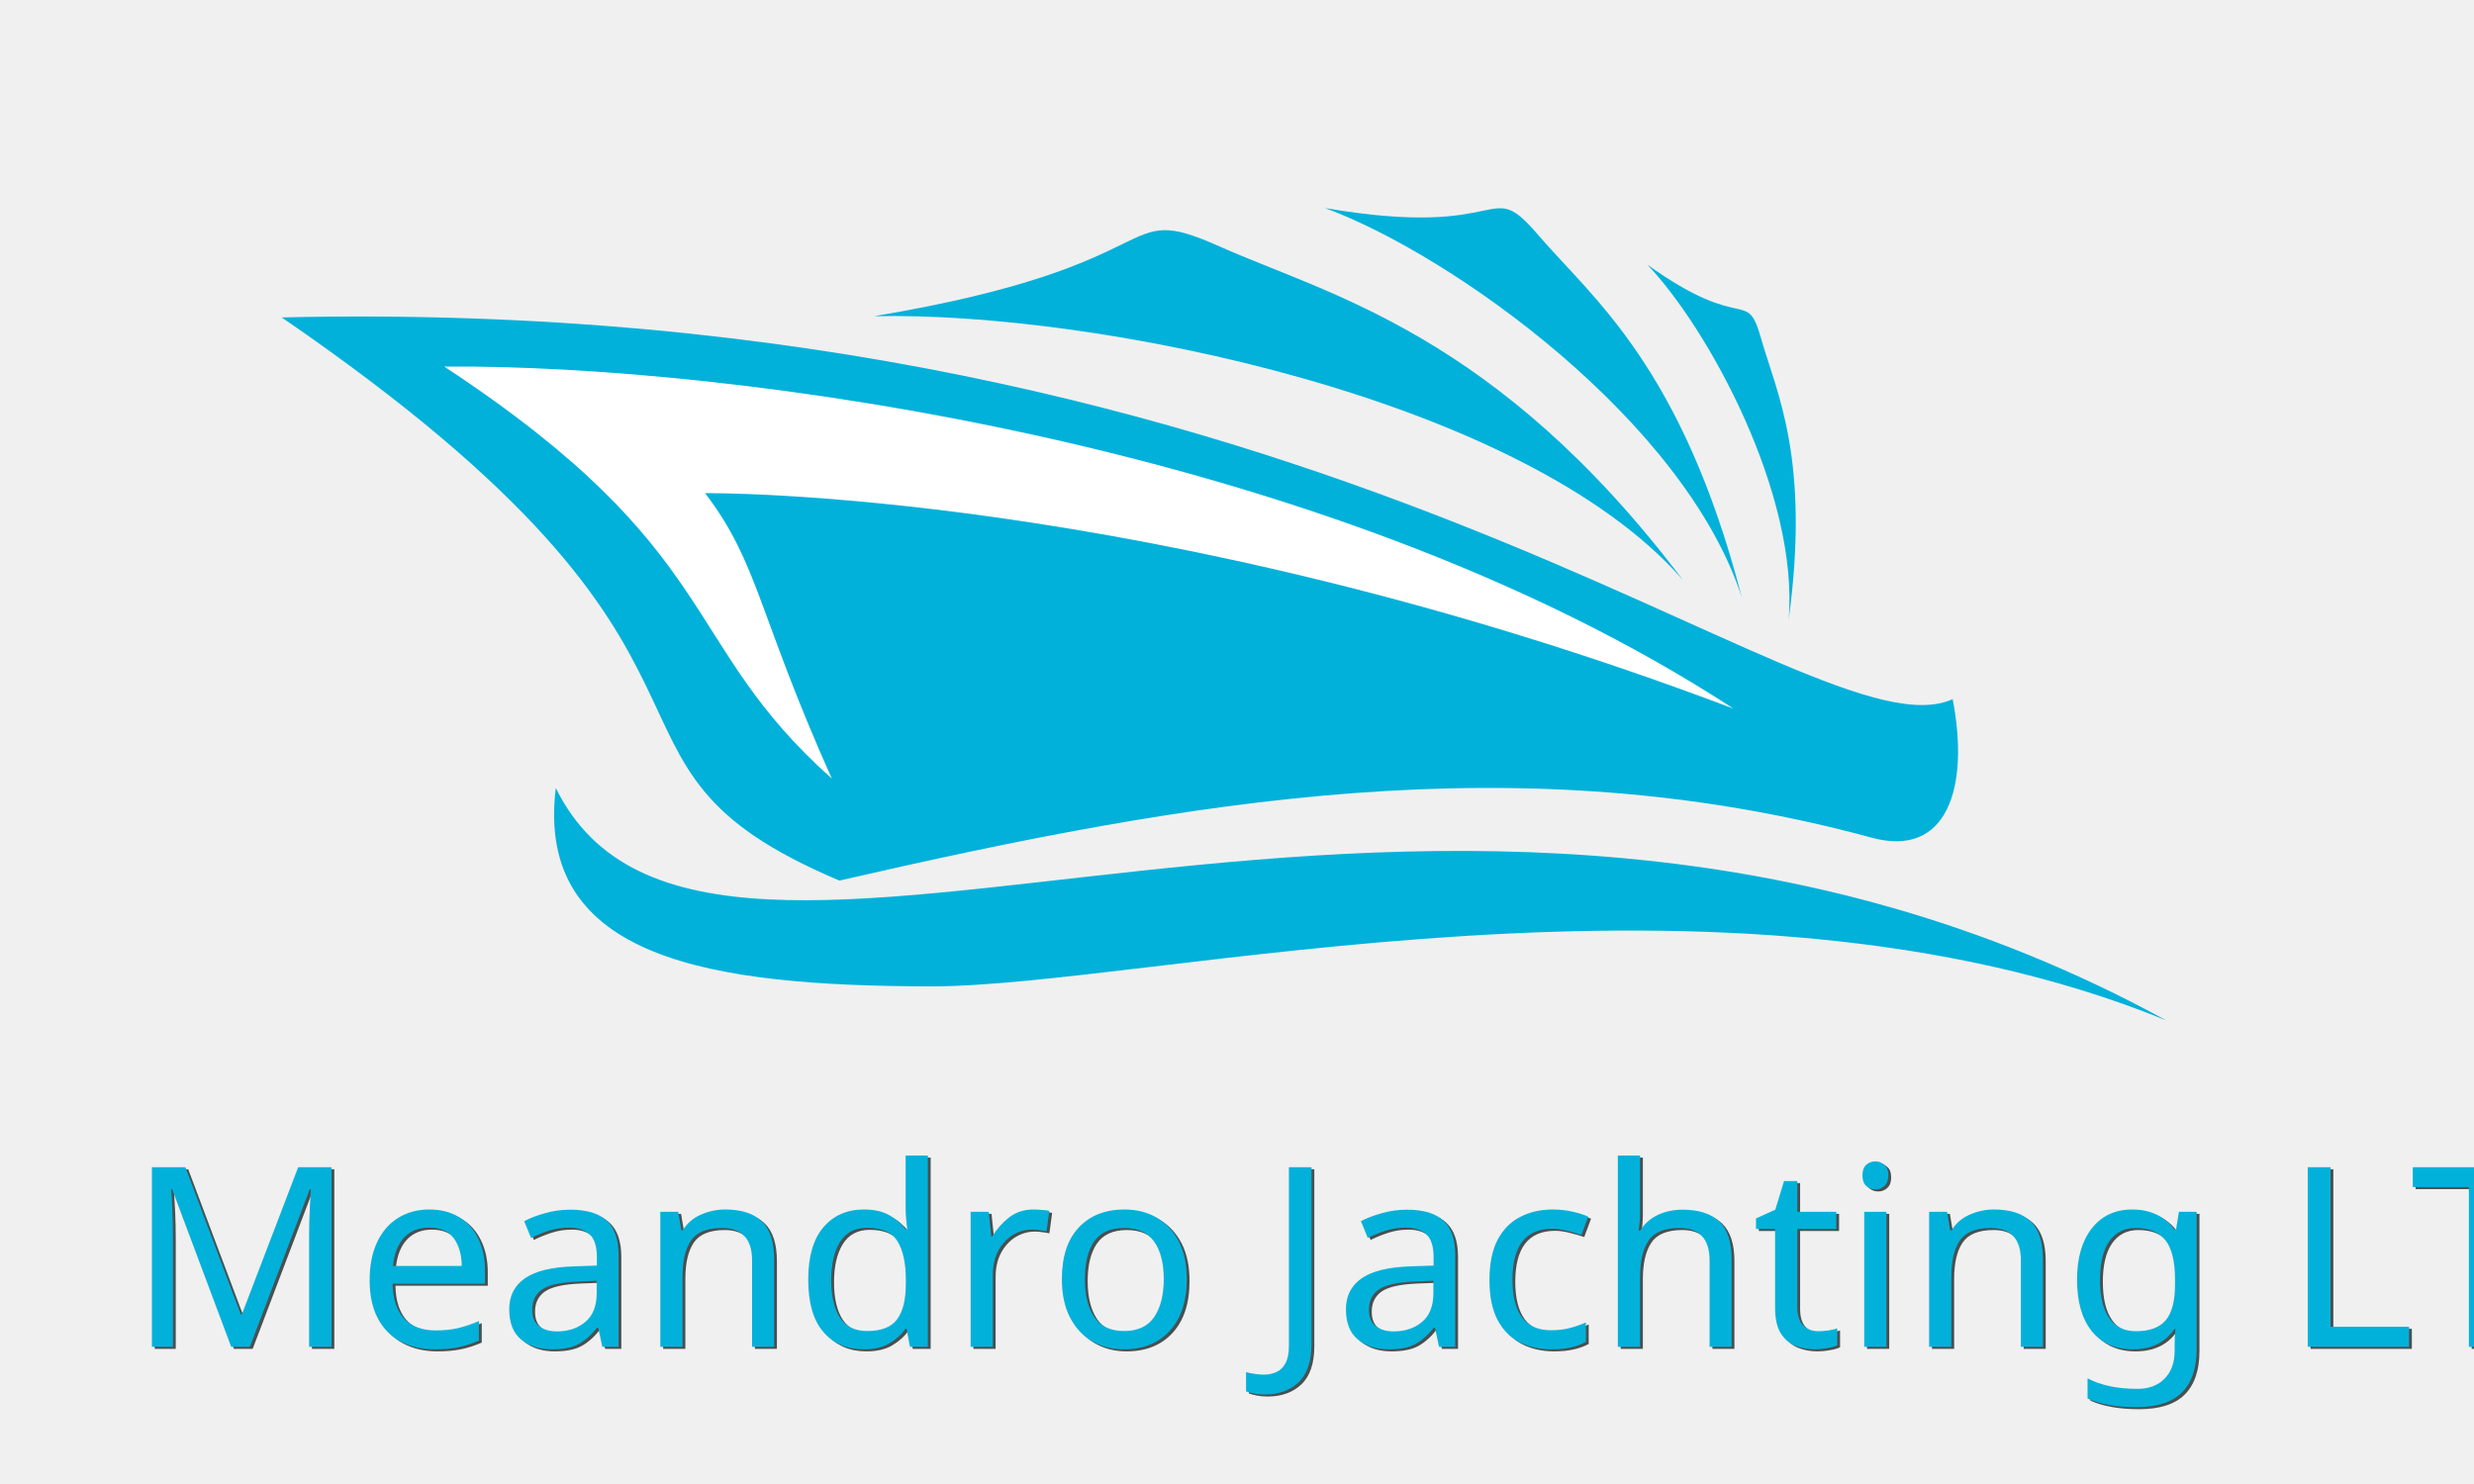
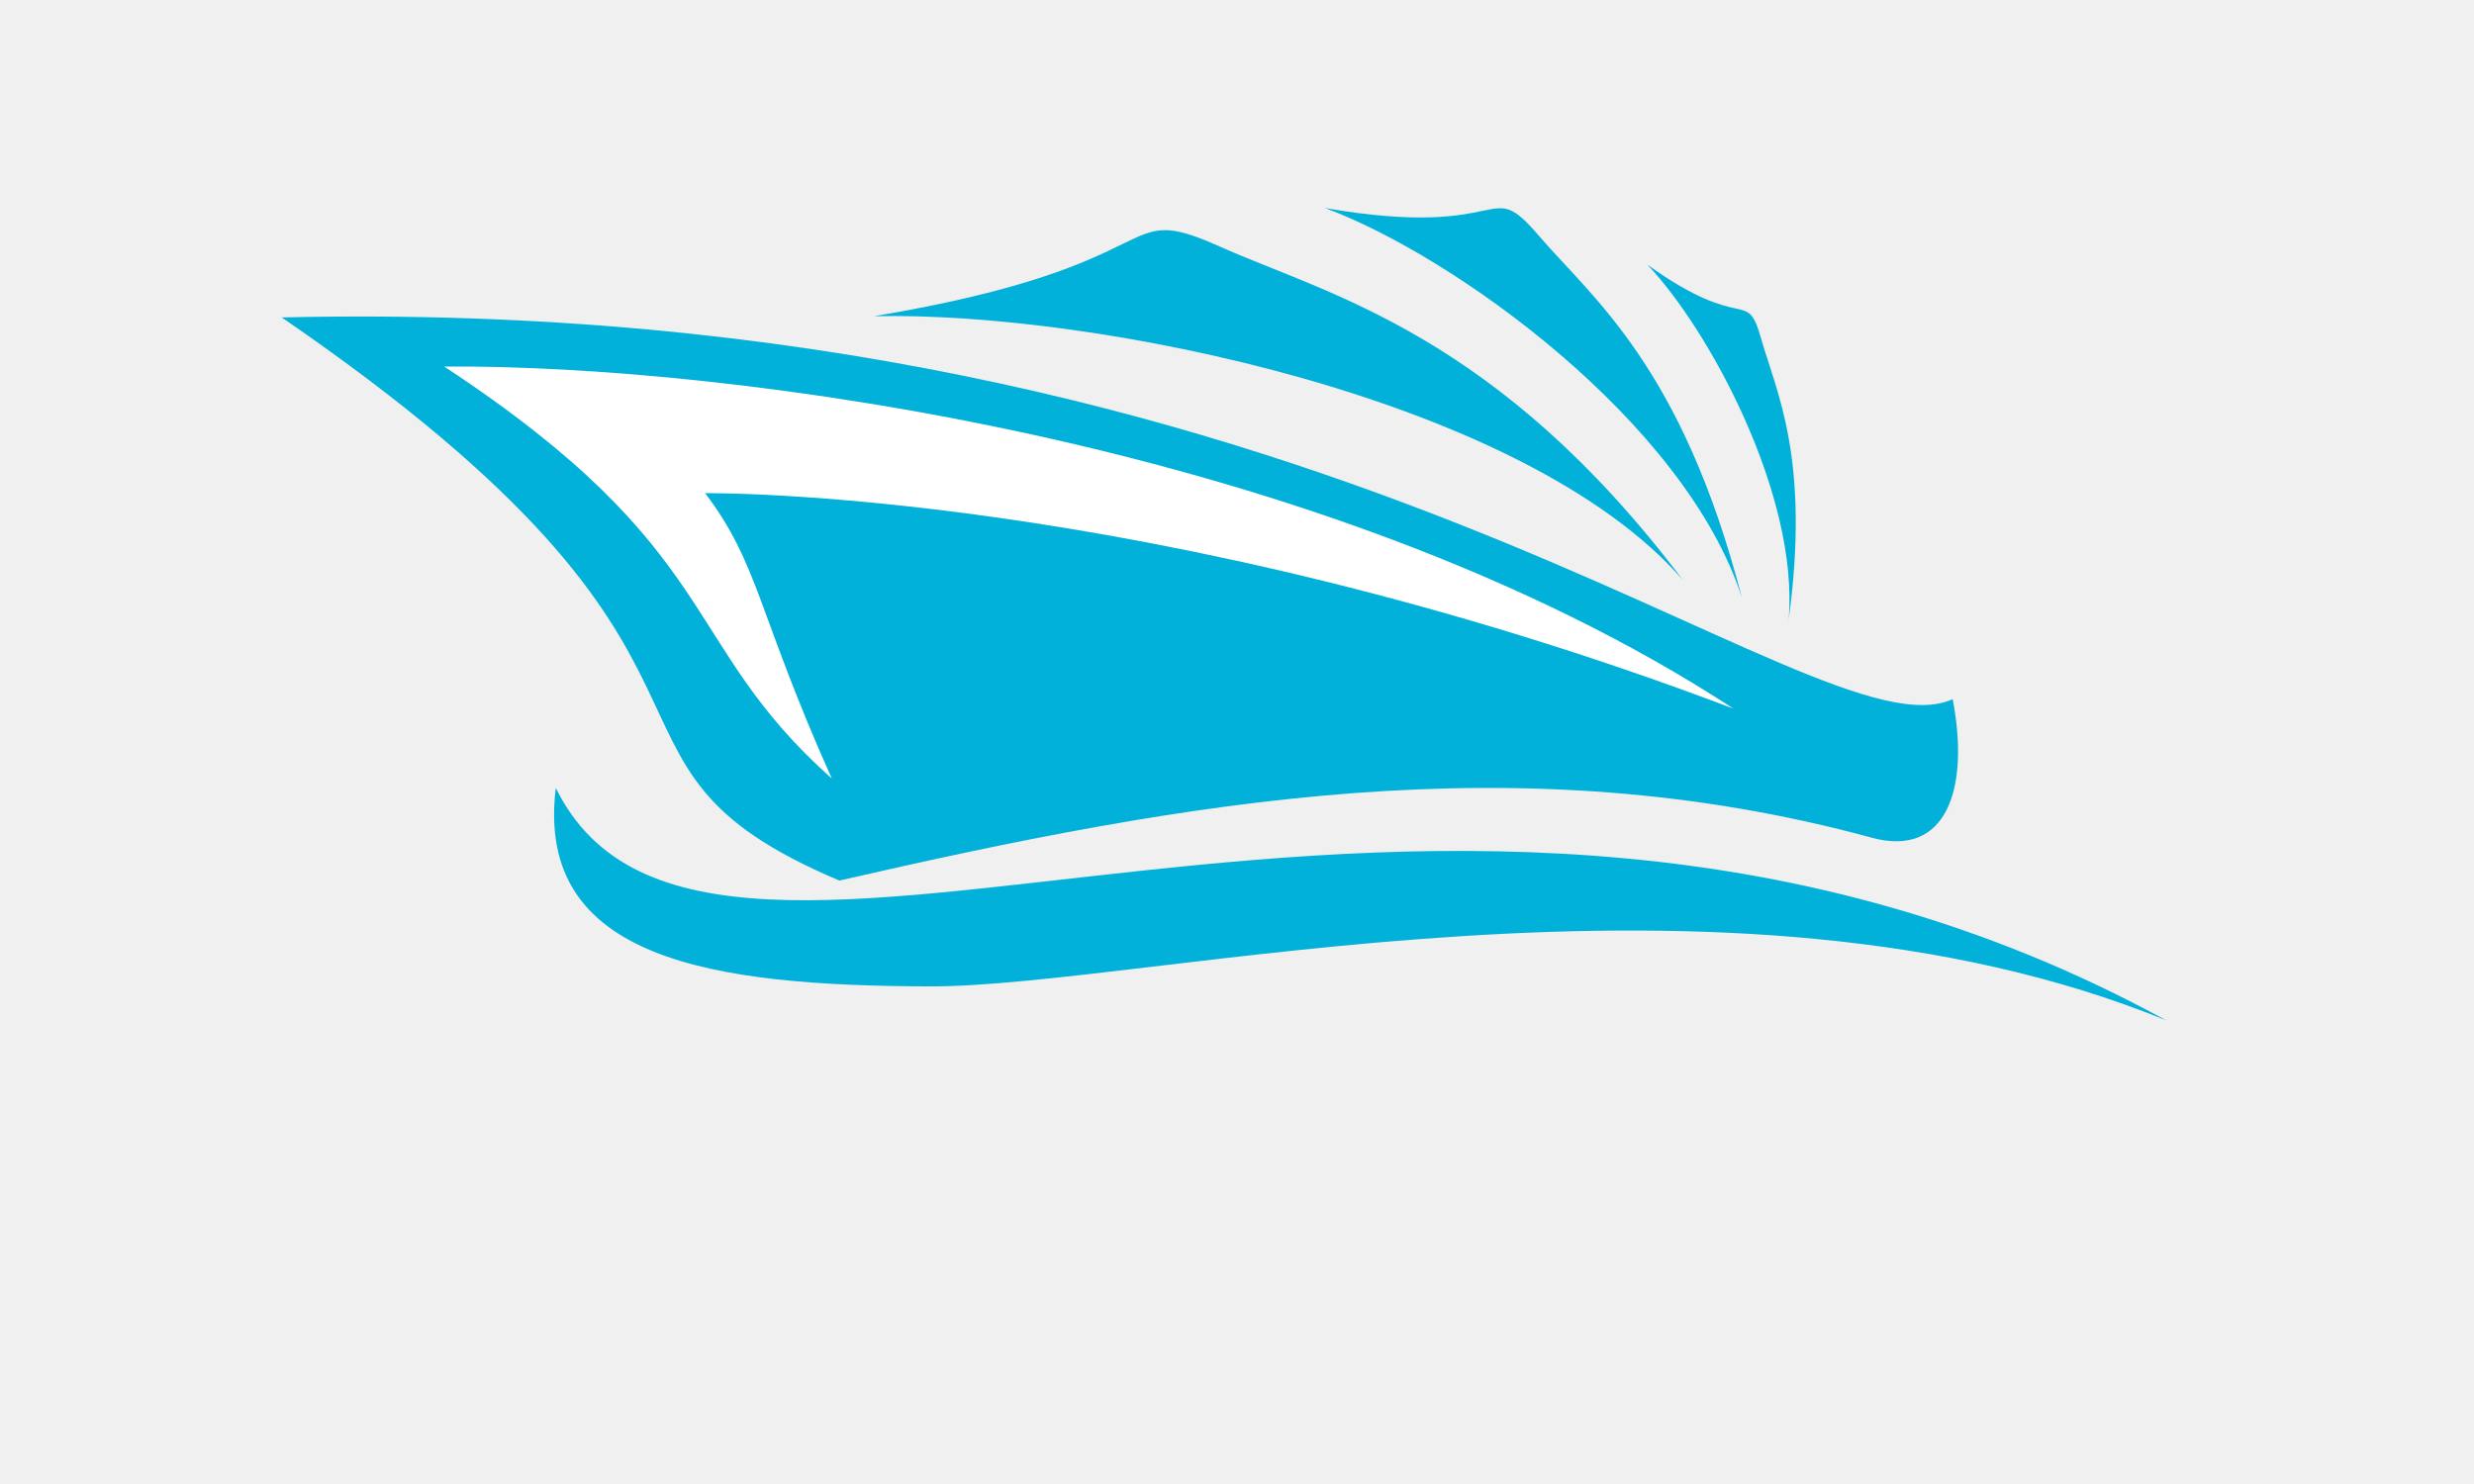
<svg xmlns="http://www.w3.org/2000/svg" width="750" height="450" viewBox="0 0 198.438 119.063" version="1.1" id="svg5">
  <defs id="defs2" />
  <g id="layer1">
    <path style="fill:#01b1da;fill-opacity:1;stroke:none;stroke-width:0.203px;stroke-linecap:butt;stroke-linejoin:miter;stroke-opacity:1" d="m 22.596,25.468 c 83.677,-1.952 122.825,35.711 134.027,30.626 1.376,7.136 -0.464,12.755 -6.486,11.117 C 121.875,59.521 95.444,64.195 67.322,70.649 44.484,60.989 63.697,53.649 22.596,25.468 Z" id="path869" />
    <path style="fill:#ffffff;fill-opacity:1;stroke:none;stroke-width:0.203px;stroke-linecap:butt;stroke-linejoin:miter;stroke-opacity:1" d="M 35.635,29.41 C 58.318,29.224 106.219,35.437 139.035,56.852 92.24,39.124 56.558,39.568 56.558,39.568 c 4.313,5.678 4.194,9.567 10.158,22.894 C 54.379,51.476 58.224,44.289 35.635,29.41 Z" id="path1721" />
    <path style="fill:#01b1da;fill-opacity:1;stroke:none;stroke-width:0.203px;stroke-linecap:butt;stroke-linejoin:miter;stroke-opacity:1" d="m 70.096,25.371 c 17.769,-0.404 52.189,6.586 64.886,21.165 -14.931,-19.792 -28.454,-22.875 -37.093,-26.734 -8.639,-3.858 -3.138,1.452 -27.793,5.569 z" id="path2421" />
    <path style="fill:#01b1da;fill-opacity:1;stroke:none;stroke-width:0.142px;stroke-linecap:butt;stroke-linejoin:miter;stroke-opacity:1" d="m 106.282,16.692 c 10.353,3.829 28.909,17.182 33.436,31.268 -4.813,-18.586 -12.038,-24.09 -16.288,-29.047 -4.251,-4.957 -2.095,0.378 -17.148,-2.221 z" id="path2421-7" />
    <path style="fill:#01b1da;fill-opacity:1;stroke:none;stroke-width:0.092px;stroke-linecap:butt;stroke-linejoin:miter;stroke-opacity:1" d="m 132.131,21.233 c 4.918,5.159 12.171,18.466 11.336,28.487 1.757,-12.913 -0.993,-18.285 -2.198,-22.521 -1.205,-4.236 -1.273,-0.323 -9.138,-5.966 z" id="path2421-7-0" />
    <path style="fill:#01b1da;fill-opacity:1;stroke:none;stroke-width:0.203px;stroke-linecap:butt;stroke-linejoin:miter;stroke-opacity:1" d="M 44.58,63.22 C 56.877,88.251 114.861,49.637 173.755,81.868 138.346,67.403 92.121,79.183 74.6,79.139 57.078,79.096 42.896,77.002 44.58,63.22 Z" id="path3134" />
-     <text xml:space="preserve" style="font-style:normal;font-weight:normal;font-size:20.185px;line-height:1.25;font-family:sans-serif;fill:#494f50;fill-opacity:1;stroke:none;stroke-width:0.505" x="10.457" y="108.219" id="text6765">
-       <tspan id="tspan6763" style="font-style:normal;font-variant:normal;font-weight:normal;font-stretch:normal;font-family:'Tw Cen MT';-inkscape-font-specification:'Tw Cen MT';stroke-width:0.505;fill:#494f50;fill-opacity:1" x="10.457" y="108.219">Meandro Jachting LTD</tspan>
-     </text>
-     <text xml:space="preserve" style="font-style:normal;font-weight:normal;font-size:20.185px;line-height:1.25;font-family:sans-serif;fill:#01b1da;fill-opacity:1;stroke:none;stroke-width:0.505" x="10.231" y="108.053" id="text6765-0">
-       <tspan id="tspan6763-6" style="font-style:normal;font-variant:normal;font-weight:normal;font-stretch:normal;font-family:'Tw Cen MT';-inkscape-font-specification:'Tw Cen MT';fill:#01b1da;fill-opacity:1;stroke-width:0.505" x="10.231" y="108.053">Meandro Jachting LTD</tspan>
-     </text>
  </g>
</svg>
